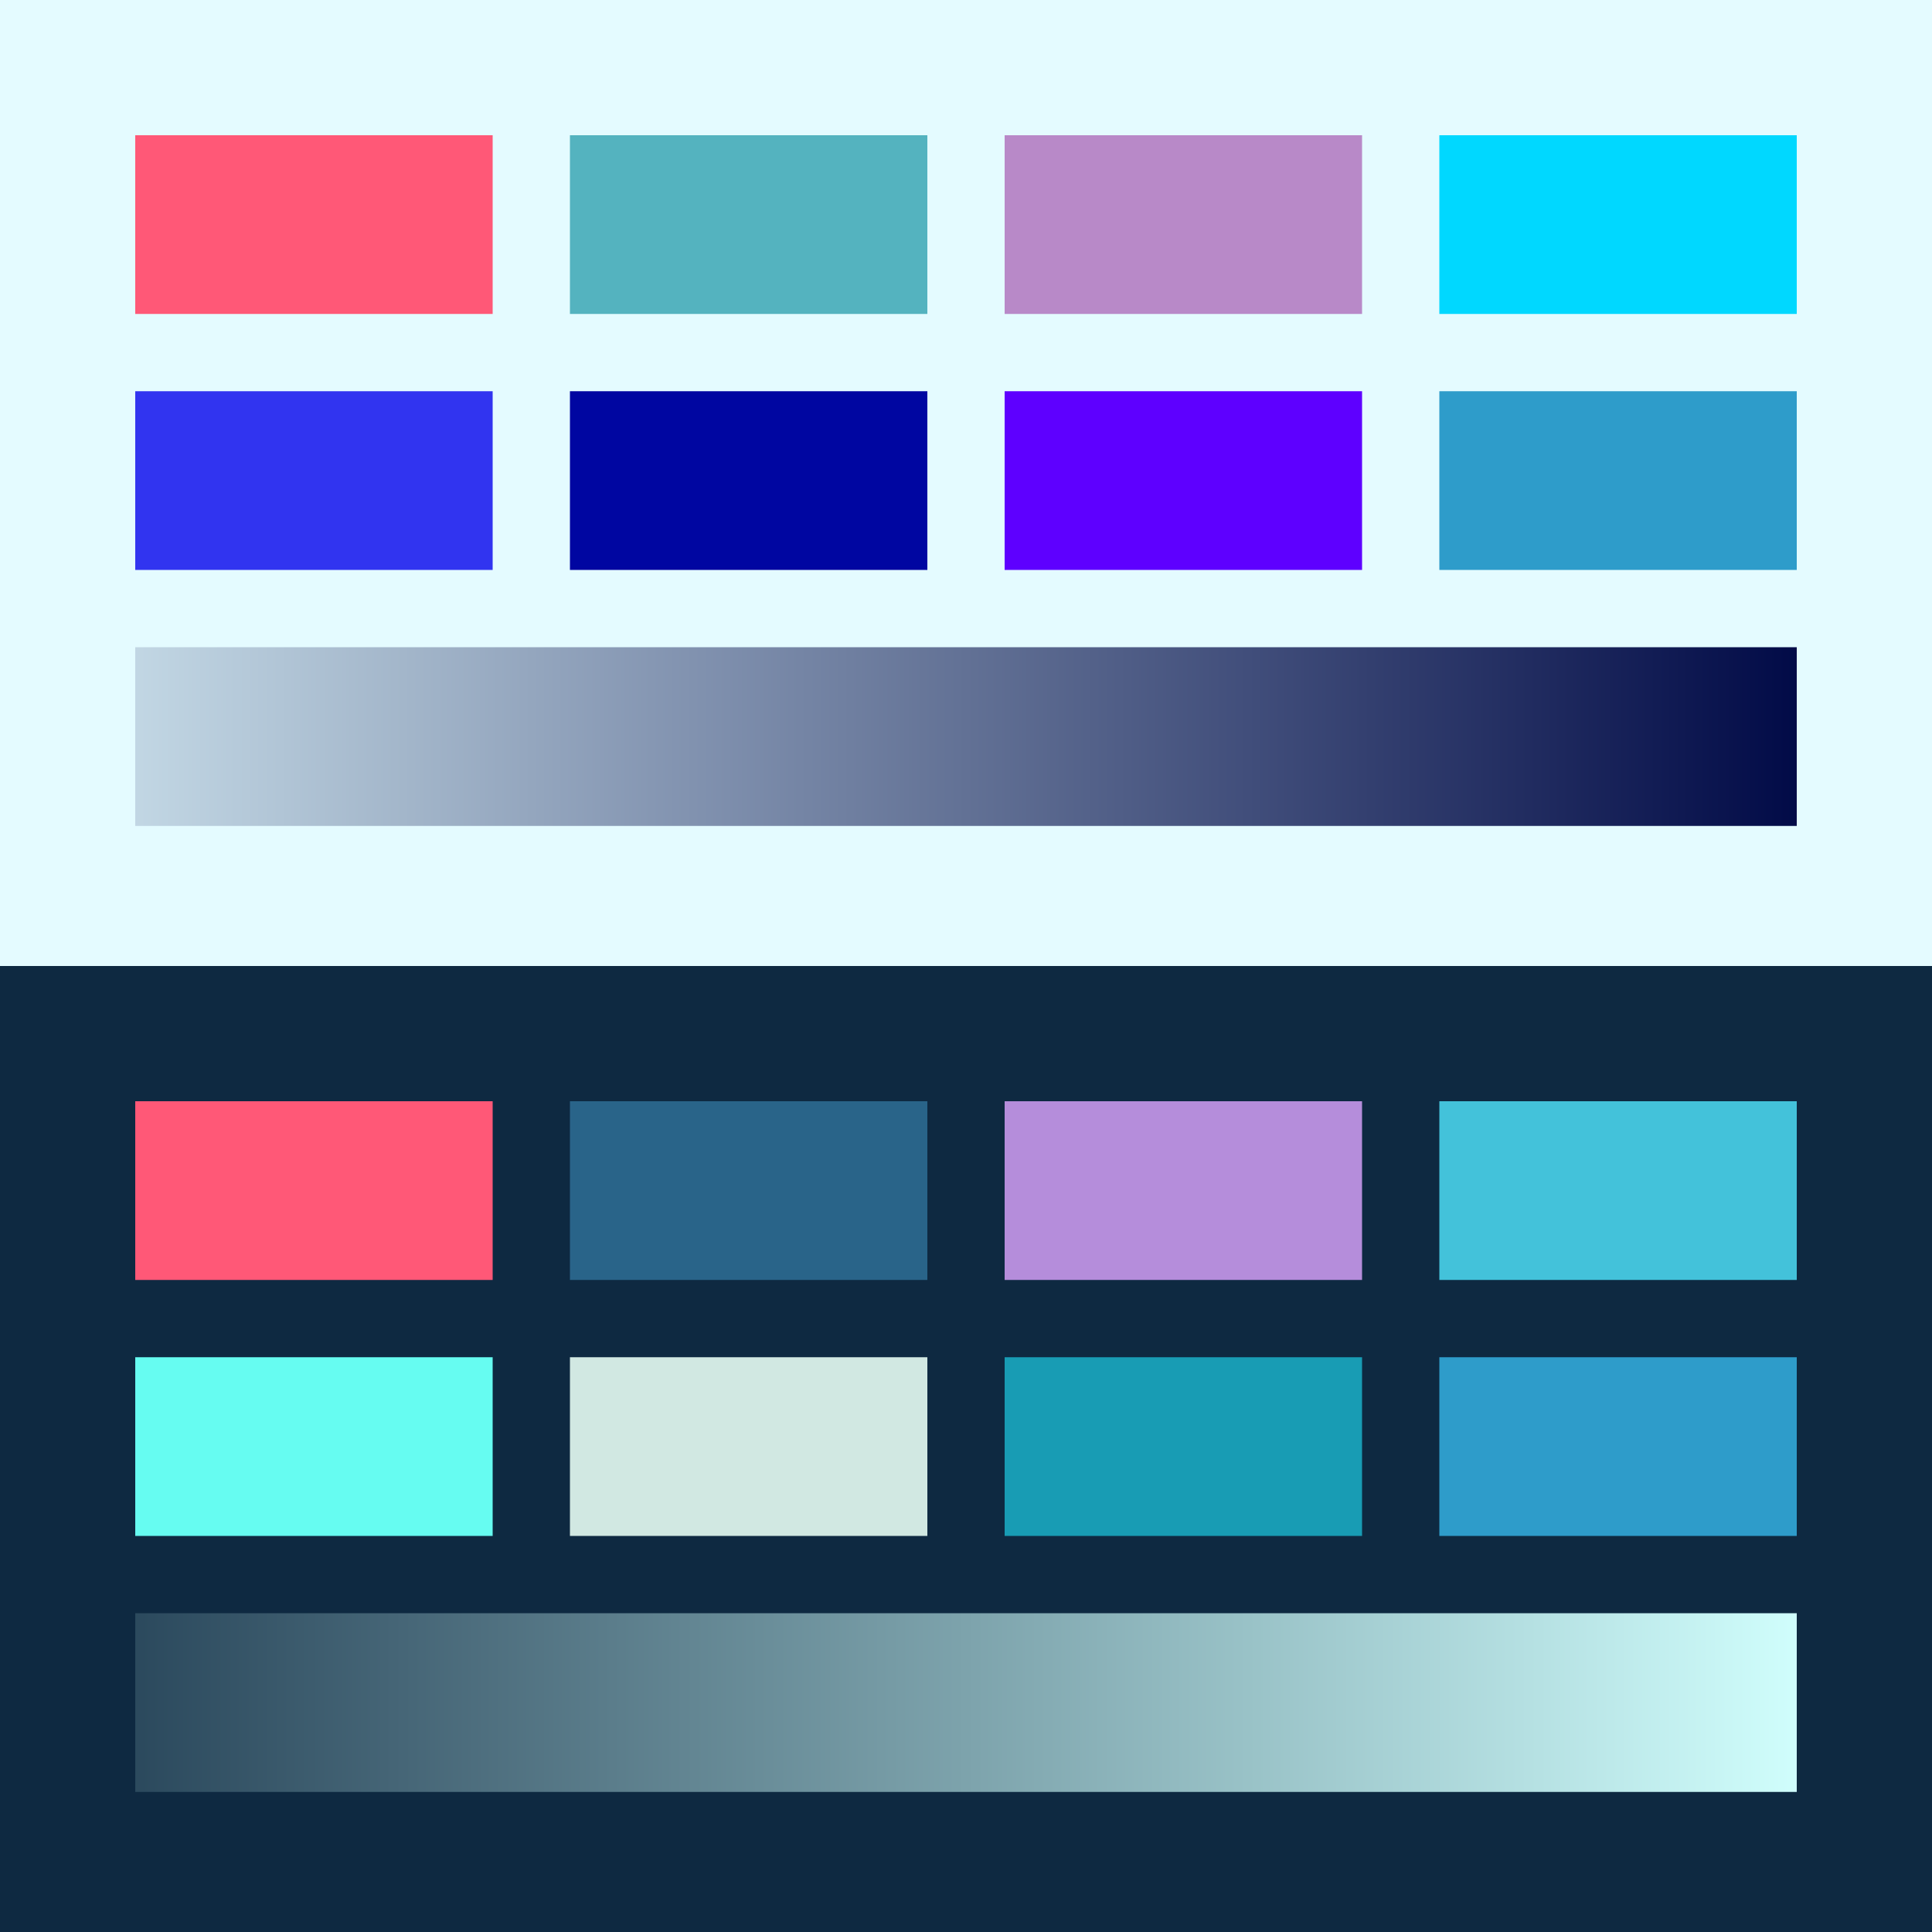
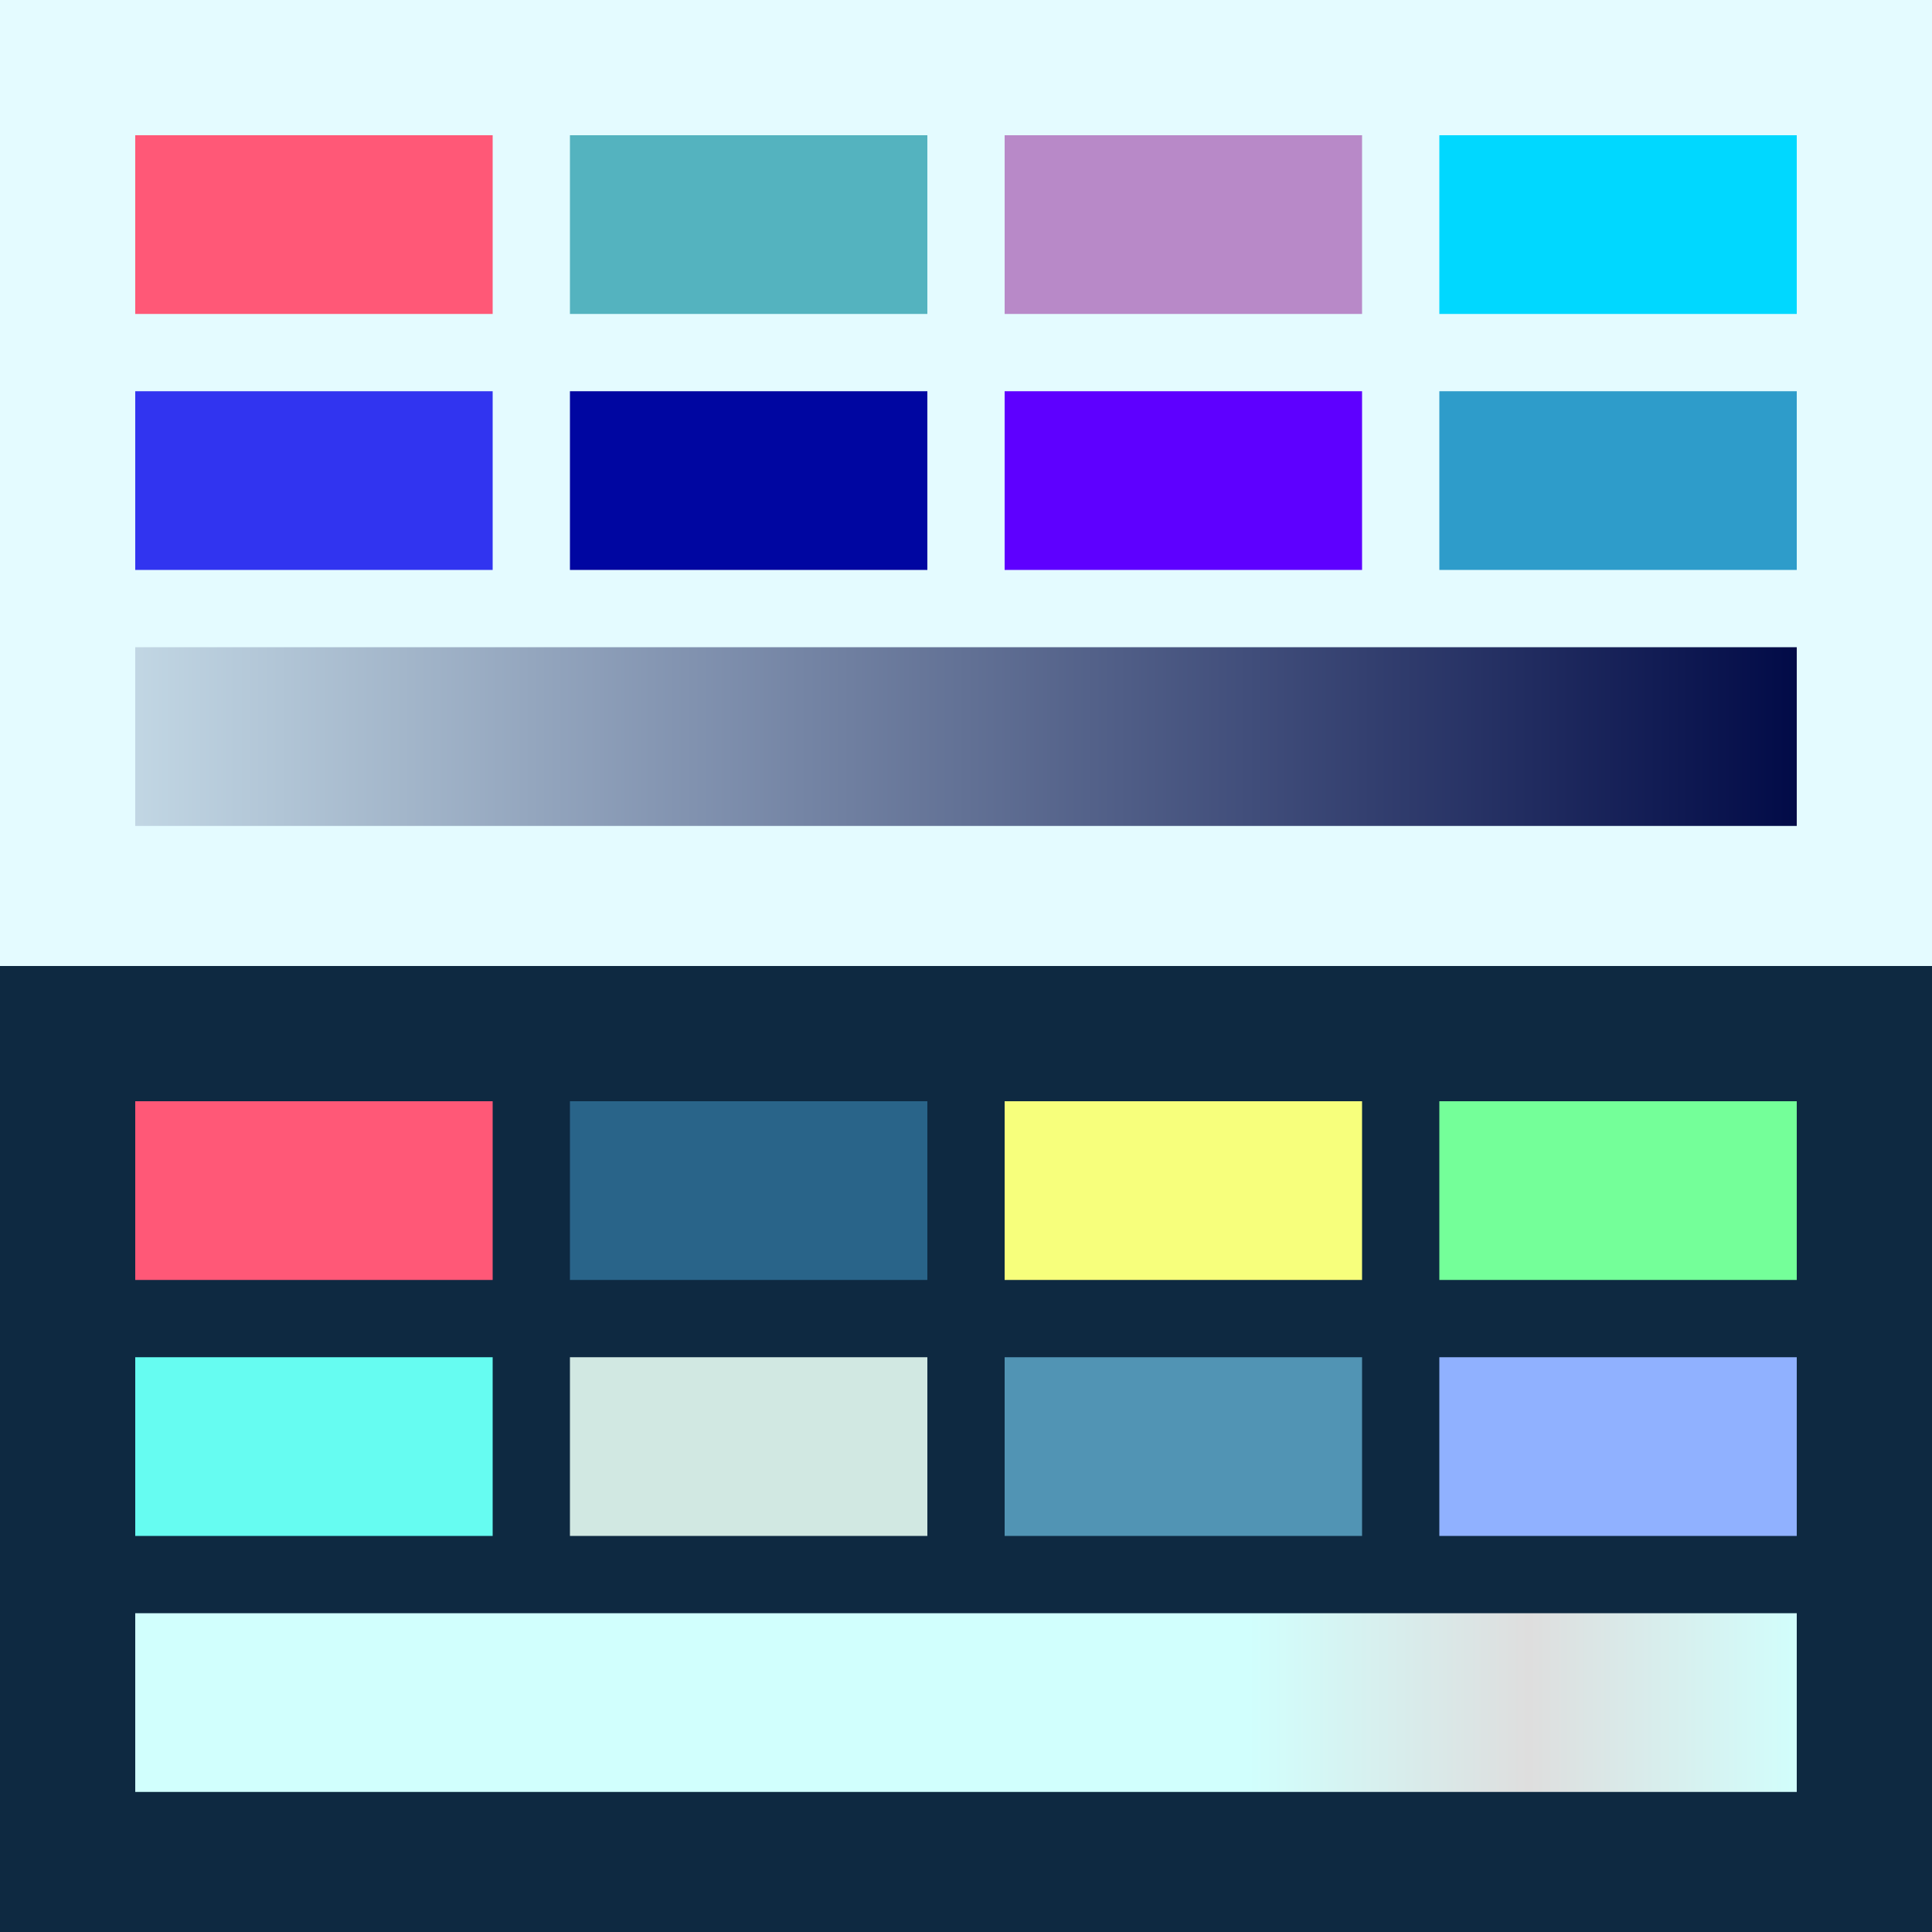
<svg xmlns="http://www.w3.org/2000/svg" width="400px" height="400px" viewBox="0 0 400 400" version="1.1">
  <defs>
    <linearGradient x1="0%" y1="50%" x2="100%" y2="50%" id="shadeGradientLight">
      <stop stop-color="#c3d8e5" offset="0%" />
      <stop stop-color="#a3b6ca" offset="16.67%" />
      <stop stop-color="#8293b0" offset="33.33%" />
      <stop stop-color="#627195" offset="50%" />
      <stop stop-color="#414e7b" offset="66.67%" />
      <stop stop-color="#212c60" offset="83.33%" />
      <stop stop-color="#000946" offset="100%" />
    </linearGradient>
    <linearGradient x1="0%" y1="50%" x2="100%" y2="50%" id="shadeGradientDark">
-       <stop stop-color="#2a485c" offset="0%" />
-       <stop stop-color="#466677" offset="16.67%" />
-       <stop stop-color="#628592" offset="33.33%" />
-       <stop stop-color="#7da3ac" offset="50%" />
-       <stop stop-color="#99c2c7" offset="66.67%" />
-       <stop stop-color="#b5e0e2" offset="83.33%" />
+       <stop stop-color="#d1fffd" offset="0%" />
+       <stop stop-color="#d1fffd" offset="16.67%" />
+       <stop stop-color="#d1fffd" offset="33.33%" />
+       <stop stop-color="#d1fffd" offset="50%" />
+       <stop stop-color="#d1fffd" offset="66.67%" />
+       <stop stop-color="#dedede" offset="83.33%" />
      <stop stop-color="#d1fffd" offset="100%" />
    </linearGradient>
  </defs>
  <g id="light">
    <rect fill="#e4fbff" x="0" y="0" width="400" height="200" />
    <rect fill="#ff5877" x="28" y="28" width="74" height="37" />
    <rect fill="#54b3bf" x="118" y="28" width="74" height="37" />
    <rect fill="#b889c8" x="208" y="28" width="74" height="37" />
    <rect fill="#00d8ff" x="298" y="28" width="74" height="37" />
    <rect fill="#3134f0" x="28" y="81" width="74" height="37" />
    <rect fill="#0006a1" x="118" y="81" width="74" height="37" />
    <rect fill="#5e00ff" x="208" y="81" width="74" height="37" />
    <rect fill="#2e9cca" x="298" y="81" width="74" height="37" />
    <rect fill="url(#shadeGradientLight)" x="28" y="134" width="344" height="37" />
  </g>
  <g id="dark" transform="translate(0, 200)">
    <rect fill="#0e2941" x="0" y="0" width="400" height="200" />
    <rect fill="#ff5877" x="28" y="28" width="74" height="37" />
    <rect fill="#296489" x="118" y="28" width="74" height="37" />
-     <rect fill="#b58ddb" x="208" y="28" width="74" height="37" />
-     <rect fill="#43c2da" x="298" y="28" width="74" height="37" />
+     <rect fill="#f7ff7c" x="208" y="28" width="74" height="37" />
+     <rect fill="#74ff99" x="298" y="28" width="74" height="37" />
    <rect fill="#66fcf1" x="28" y="81" width="74" height="37" />
    <rect fill="#d1e8e2" x="118" y="81" width="74" height="37" />
-     <rect fill="#189cb4" x="208" y="81" width="74" height="37" />
-     <rect fill="#2e9cca" x="298" y="81" width="74" height="37" />
+     <rect fill="#5194b4" x="208" y="81" width="74" height="37" />
+     <rect fill="#90b1ff" x="298" y="81" width="74" height="37" />
    <rect fill="url(#shadeGradientDark)" x="28" y="134" width="344" height="37" />
  </g>
</svg>
